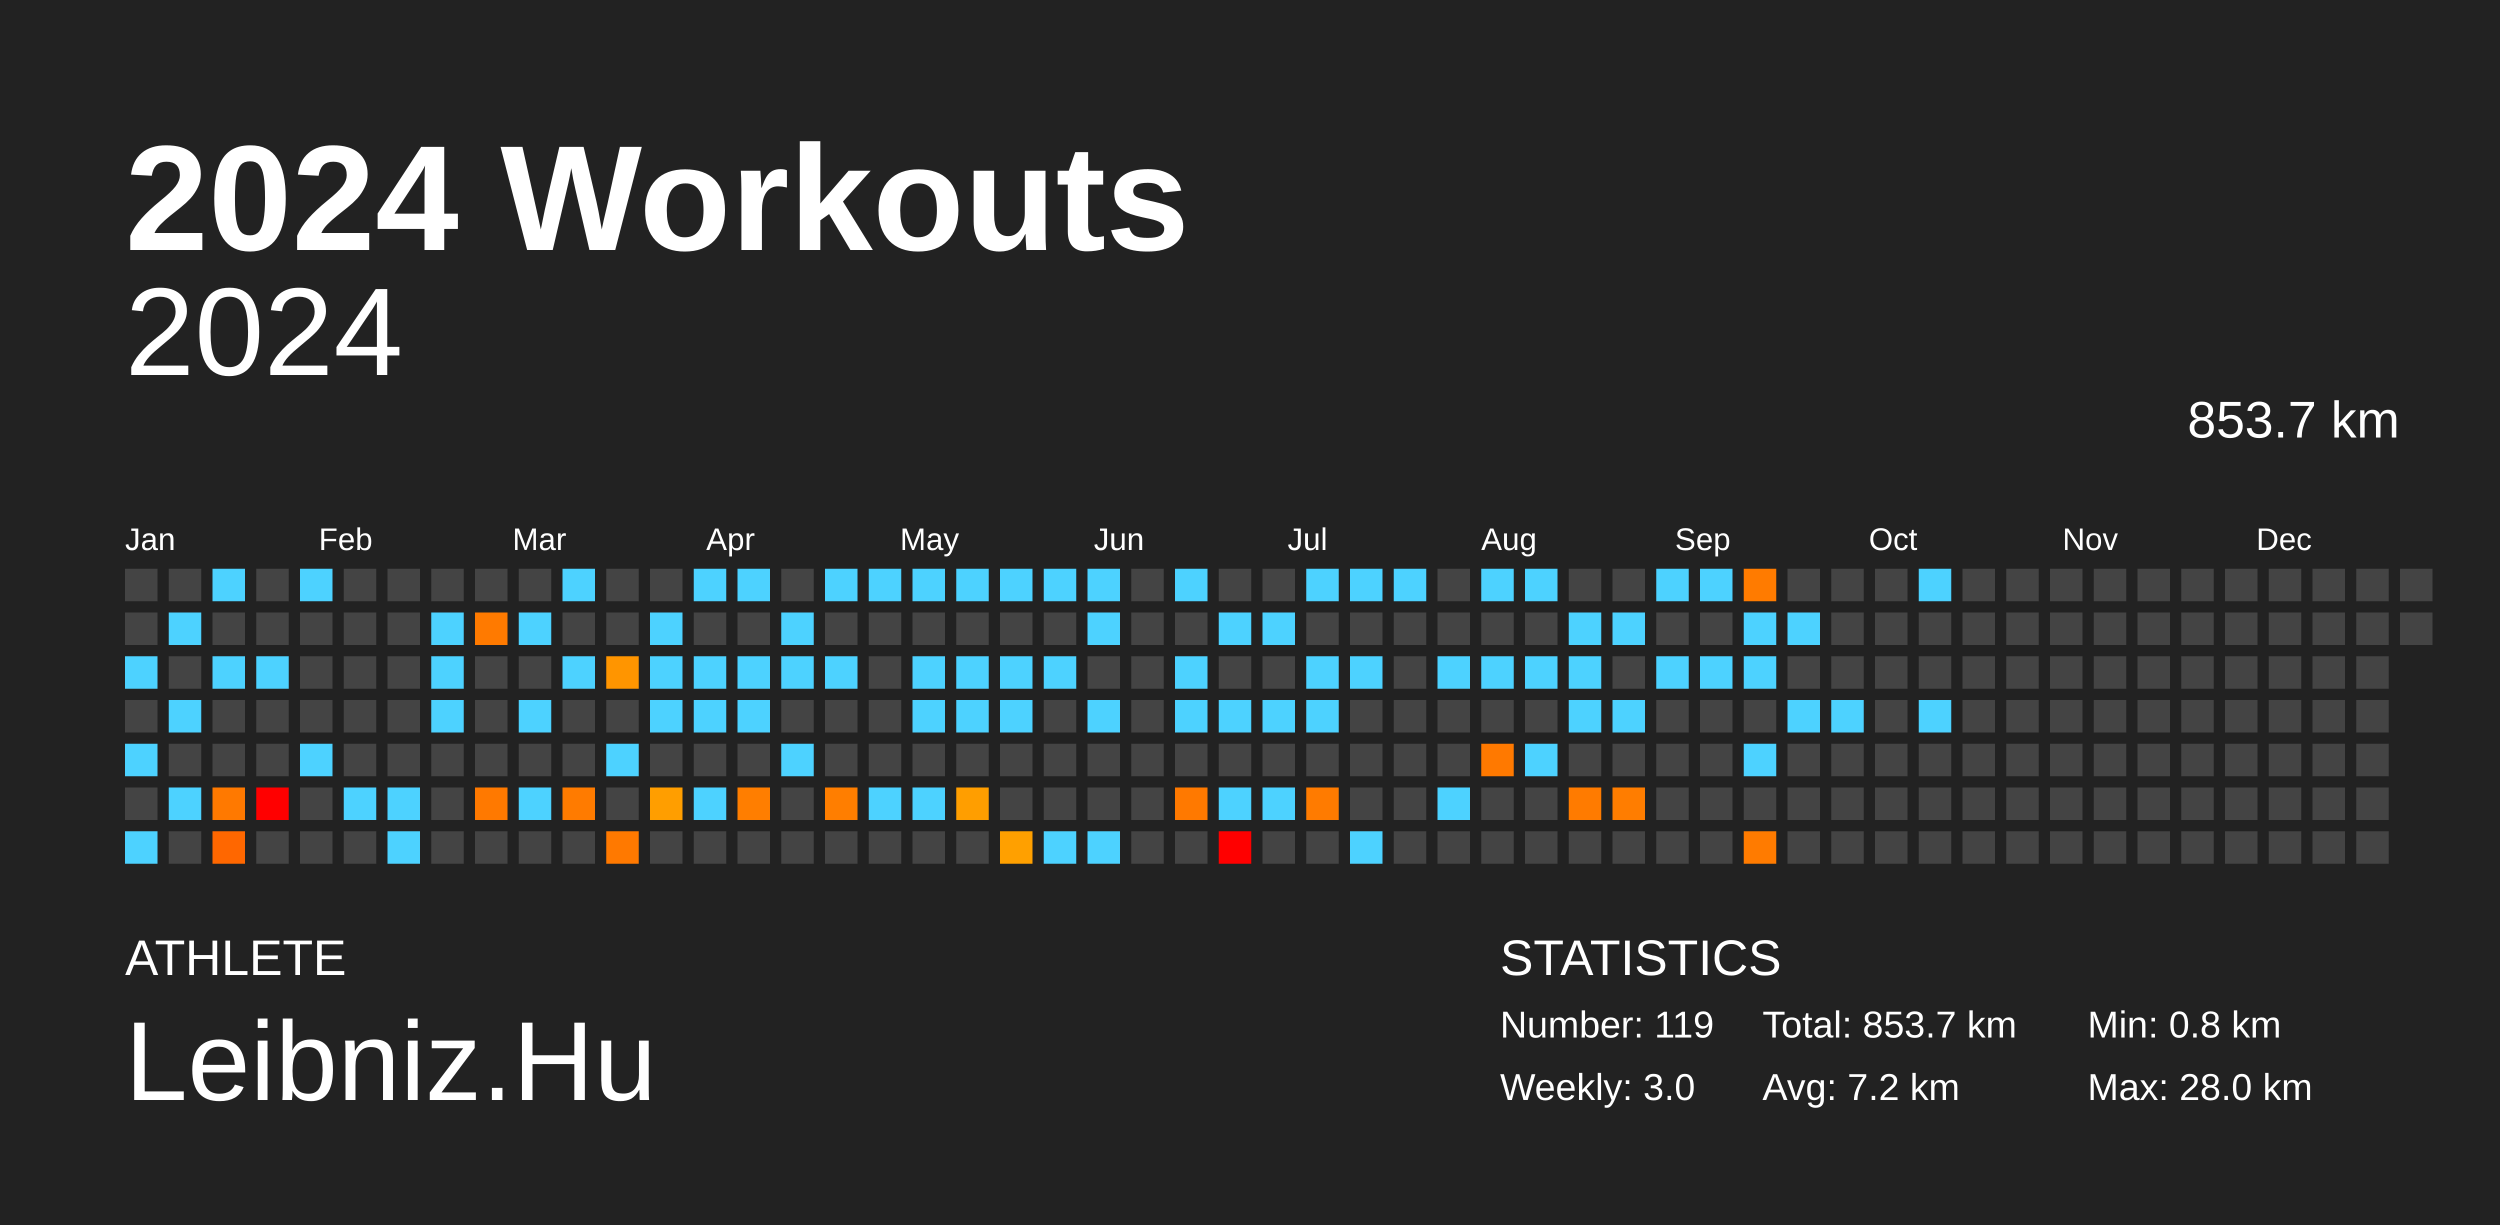
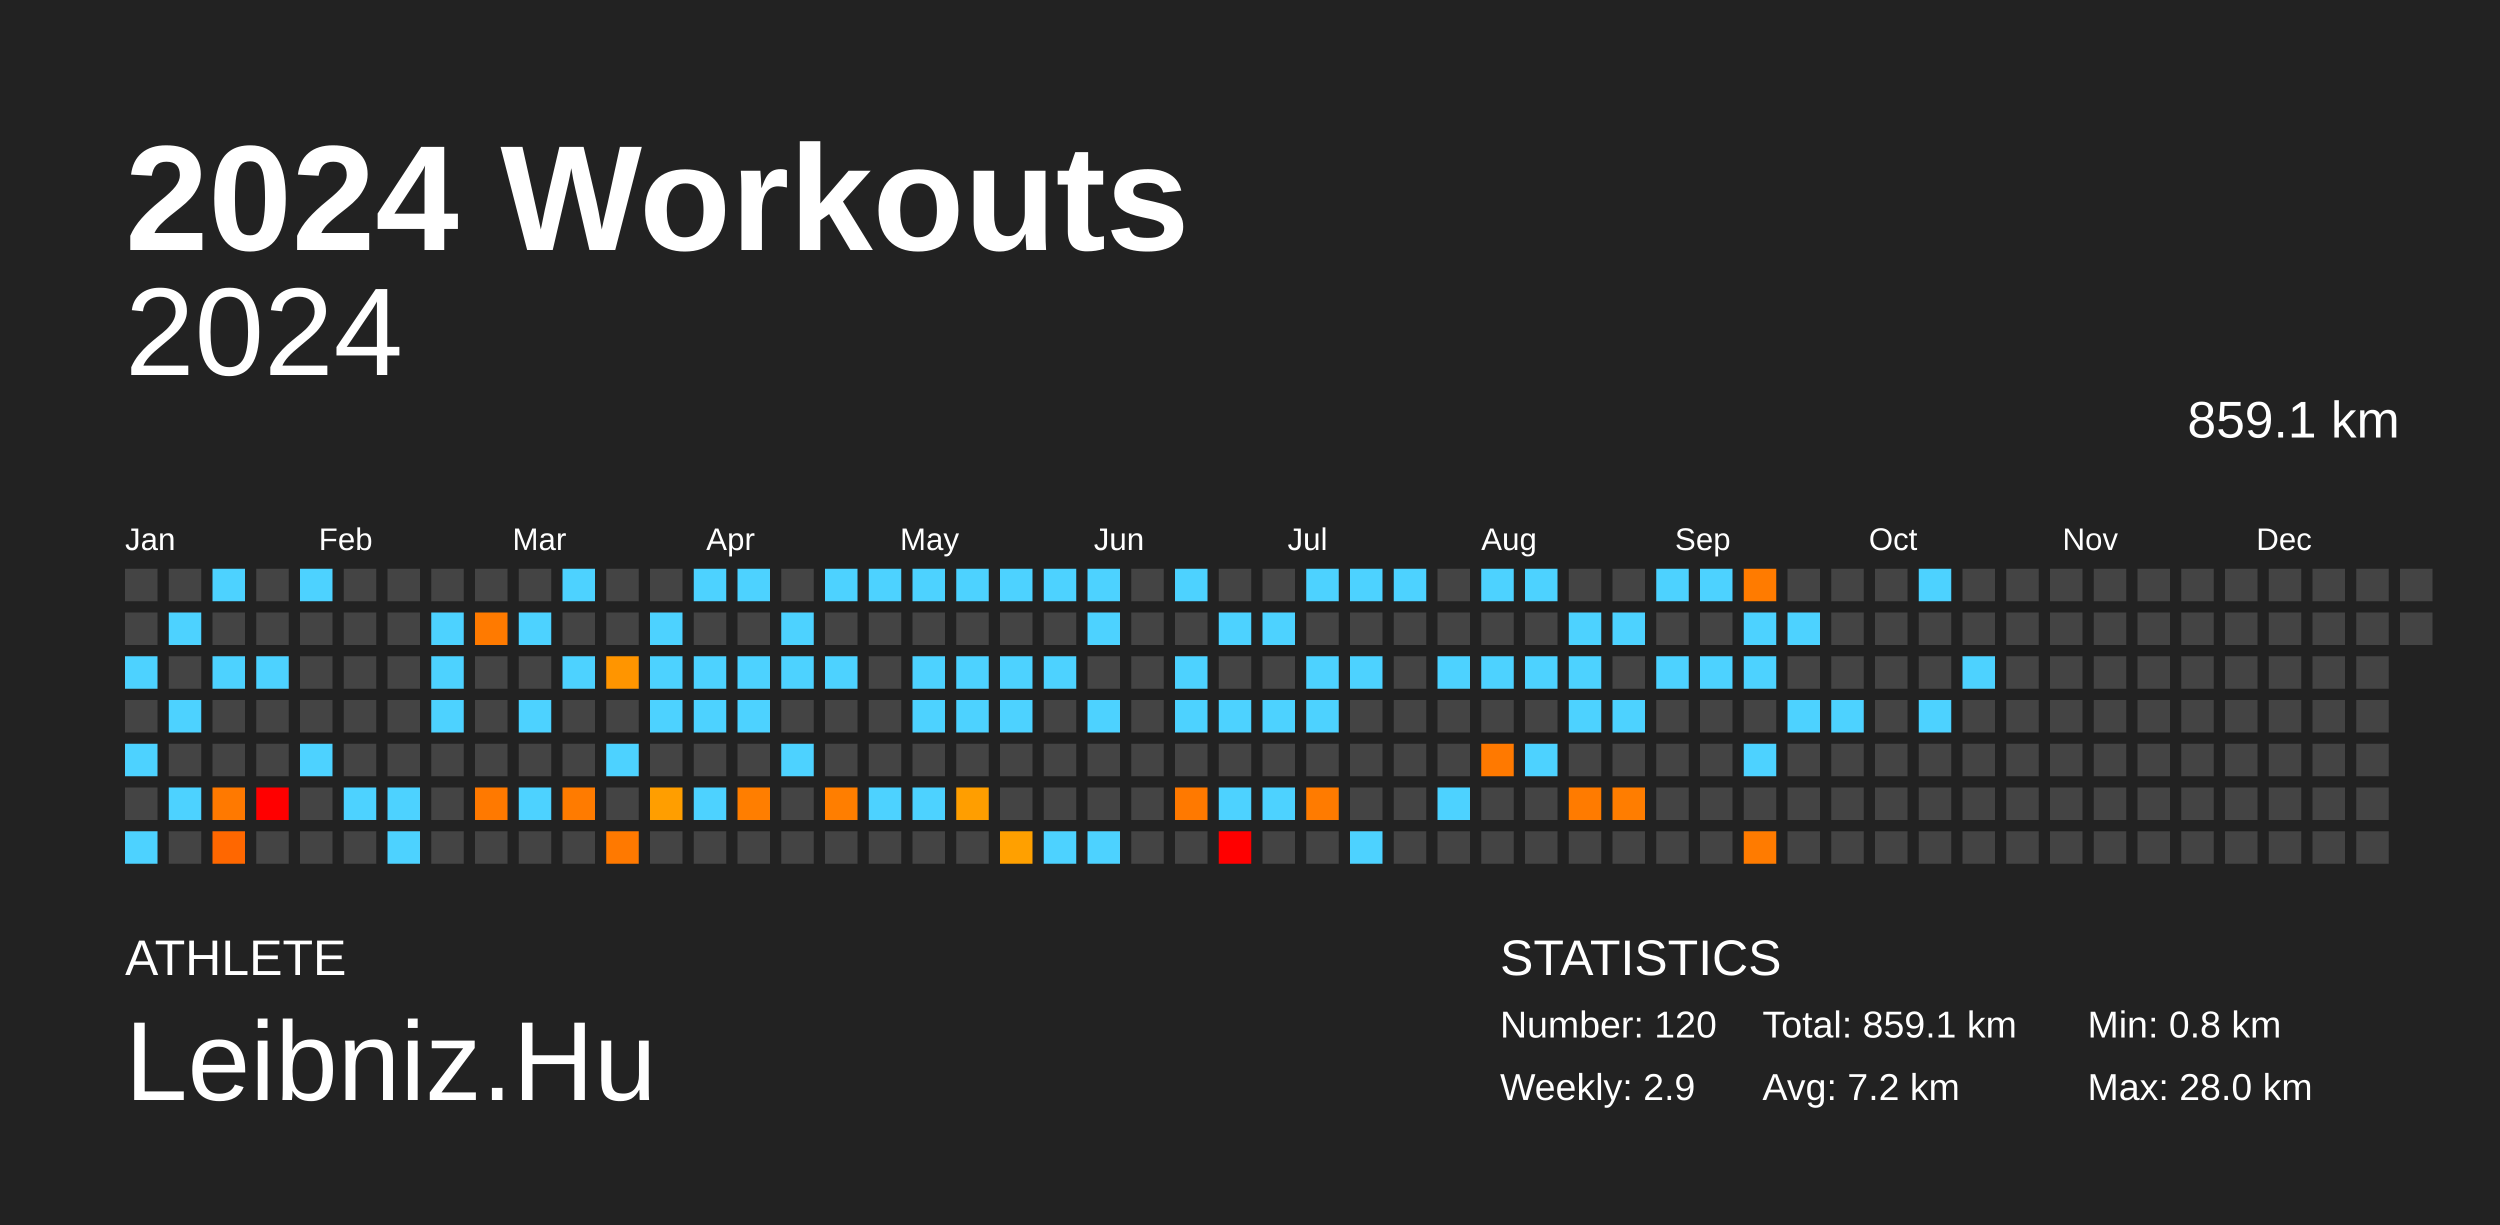
<svg xmlns="http://www.w3.org/2000/svg" baseProfile="full" height="98mm" version="1.1" viewBox="0,0,200,98" width="200mm">
  <defs />
  <rect fill="#222222" height="98" width="200" x="0" y="0" />
  <text fill="#FFFFFF" style="font-size:12px; font-family:Arial; font-weight:bold;" x="10" y="20">2024 Workouts</text>
  <text fill="#FFFFFF" style="font-size:4px; font-family:Arial" x="10" y="78">ATHLETE</text>
  <text fill="#FFFFFF" style="font-size:9px; font-family:Arial" x="10" y="88">Leibniz.Hu</text>
  <text fill="#FFFFFF" style="font-size:4px; font-family:Arial" x="120" y="78">STATISTICS</text>
-   <text fill="#FFFFFF" style="font-size:3px; font-family:Arial" x="120" y="83">Number: 119</text>
-   <text fill="#FFFFFF" style="font-size:3px; font-family:Arial" x="120" y="88">Weekly: 3.0</text>
-   <text fill="#FFFFFF" style="font-size:3px; font-family:Arial" x="141" y="83">Total: 853.7 km</text>
+   <text fill="#FFFFFF" style="font-size:3px; font-family:Arial" x="120" y="83">Number: 120</text>
+   <text fill="#FFFFFF" style="font-size:3px; font-family:Arial" x="120" y="88">Weekly: 2.9</text>
+   <text fill="#FFFFFF" style="font-size:3px; font-family:Arial" x="141" y="83">Total: 859.1 km</text>
  <text fill="#FFFFFF" style="font-size:3px; font-family:Arial" x="141" y="88">Avg: 7.2 km</text>
  <text fill="#FFFFFF" style="font-size:3px; font-family:Arial" x="167" y="83">Min: 0.8 km</text>
  <text fill="#FFFFFF" style="font-size:3px; font-family:Arial" x="167" y="88">Max: 28.0 km</text>
  <text alignment-baseline="hanging" fill="#FFFFFF" style="font-size:10.0px; font-family:Arial;" x="10" y="30">2024</text>
-   <text alignment-baseline="hanging" fill="#FFFFFF" style="font-size:4.125px; font-family:Arial;" x="175" y="35">853.7 km</text>
+   <text alignment-baseline="hanging" fill="#FFFFFF" style="font-size:4.125px; font-family:Arial;" x="175" y="35">859.1 km</text>
  <text fill="#FFFFFF" style="font-size:2.5px; font-family:Arial" x="10.0" y="44">Jan</text>
  <text fill="#FFFFFF" style="font-size:2.5px; font-family:Arial" x="25.5" y="44">Feb</text>
  <text fill="#FFFFFF" style="font-size:2.5px; font-family:Arial" x="41.0" y="44">Mar</text>
  <text fill="#FFFFFF" style="font-size:2.5px; font-family:Arial" x="56.5" y="44">Apr</text>
  <text fill="#FFFFFF" style="font-size:2.5px; font-family:Arial" x="72.0" y="44">May</text>
  <text fill="#FFFFFF" style="font-size:2.5px; font-family:Arial" x="87.5" y="44">Jun</text>
  <text fill="#FFFFFF" style="font-size:2.5px; font-family:Arial" x="103.0" y="44">Jul</text>
  <text fill="#FFFFFF" style="font-size:2.5px; font-family:Arial" x="118.5" y="44">Aug</text>
  <text fill="#FFFFFF" style="font-size:2.5px; font-family:Arial" x="134.0" y="44">Sep</text>
  <text fill="#FFFFFF" style="font-size:2.5px; font-family:Arial" x="149.5" y="44">Oct</text>
  <text fill="#FFFFFF" style="font-size:2.5px; font-family:Arial" x="165.0" y="44">Nov</text>
  <text fill="#FFFFFF" style="font-size:2.5px; font-family:Arial" x="180.5" y="44">Dec</text>
  <rect fill="#444444" height="2.6" width="2.6" x="10.0" y="45.5" />
  <rect fill="#444444" height="2.6" width="2.6" x="10.0" y="49.0" />
  <rect fill="#4dd2ff" height="2.6" width="2.6" x="10.0" y="52.5" />
  <rect fill="#444444" height="2.6" width="2.6" x="10.0" y="56.0" />
  <rect fill="#4dd2ff" height="2.6" width="2.6" x="10.0" y="59.5" />
  <rect fill="#444444" height="2.6" width="2.6" x="10.0" y="63.0" />
  <rect fill="#4dd2ff" height="2.6" width="2.6" x="10.0" y="66.5" />
  <rect fill="#444444" height="2.6" width="2.6" x="13.5" y="45.5" />
  <rect fill="#4dd2ff" height="2.6" width="2.6" x="13.5" y="49.0" />
  <rect fill="#444444" height="2.6" width="2.6" x="13.5" y="52.5" />
  <rect fill="#4dd2ff" height="2.6" width="2.6" x="13.5" y="56.0" />
  <rect fill="#444444" height="2.6" width="2.6" x="13.5" y="59.5" />
  <rect fill="#4dd2ff" height="2.6" width="2.6" x="13.5" y="63.0" />
  <rect fill="#444444" height="2.6" width="2.6" x="13.5" y="66.5" />
  <rect fill="#4dd2ff" height="2.6" width="2.6" x="17.0" y="45.5" />
  <rect fill="#444444" height="2.6" width="2.6" x="17.0" y="49.0" />
  <rect fill="#4dd2ff" height="2.6" width="2.6" x="17.0" y="52.5" />
  <rect fill="#444444" height="2.6" width="2.6" x="17.0" y="56.0" />
  <rect fill="#444444" height="2.6" width="2.6" x="17.0" y="59.5" />
  <rect fill="#ff7900" height="2.6" width="2.6" x="17.0" y="63.0" />
  <rect fill="#ff6700" height="2.6" width="2.6" x="17.0" y="66.5" />
  <rect fill="#444444" height="2.6" width="2.6" x="20.5" y="45.5" />
  <rect fill="#444444" height="2.6" width="2.6" x="20.5" y="49.0" />
  <rect fill="#4dd2ff" height="2.6" width="2.6" x="20.5" y="52.5" />
  <rect fill="#444444" height="2.6" width="2.6" x="20.5" y="56.0" />
  <rect fill="#444444" height="2.6" width="2.6" x="20.5" y="59.5" />
  <rect fill="red" height="2.6" width="2.6" x="20.5" y="63.0" />
  <rect fill="#444444" height="2.6" width="2.6" x="20.5" y="66.5" />
  <rect fill="#4dd2ff" height="2.6" width="2.6" x="24.0" y="45.5" />
  <rect fill="#444444" height="2.6" width="2.6" x="24.0" y="49.0" />
  <rect fill="#444444" height="2.6" width="2.6" x="24.0" y="52.5" />
  <rect fill="#444444" height="2.6" width="2.6" x="24.0" y="56.0" />
  <rect fill="#4dd2ff" height="2.6" width="2.6" x="24.0" y="59.5" />
  <rect fill="#444444" height="2.6" width="2.6" x="24.0" y="63.0" />
  <rect fill="#444444" height="2.6" width="2.6" x="24.0" y="66.5" />
  <rect fill="#444444" height="2.6" width="2.6" x="27.5" y="45.5" />
  <rect fill="#444444" height="2.6" width="2.6" x="27.5" y="49.0" />
  <rect fill="#444444" height="2.6" width="2.6" x="27.5" y="52.5" />
  <rect fill="#444444" height="2.6" width="2.6" x="27.5" y="56.0" />
  <rect fill="#444444" height="2.6" width="2.6" x="27.5" y="59.5" />
  <rect fill="#4dd2ff" height="2.6" width="2.6" x="27.5" y="63.0" />
  <rect fill="#444444" height="2.6" width="2.6" x="27.5" y="66.5" />
  <rect fill="#444444" height="2.6" width="2.6" x="31.0" y="45.5" />
  <rect fill="#444444" height="2.6" width="2.6" x="31.0" y="49.0" />
  <rect fill="#444444" height="2.6" width="2.6" x="31.0" y="52.5" />
  <rect fill="#444444" height="2.6" width="2.6" x="31.0" y="56.0" />
  <rect fill="#444444" height="2.6" width="2.6" x="31.0" y="59.5" />
  <rect fill="#4dd2ff" height="2.6" width="2.6" x="31.0" y="63.0" />
  <rect fill="#4dd2ff" height="2.6" width="2.6" x="31.0" y="66.5" />
  <rect fill="#444444" height="2.6" width="2.6" x="34.5" y="45.5" />
  <rect fill="#4dd2ff" height="2.6" width="2.6" x="34.5" y="49.0" />
  <rect fill="#4dd2ff" height="2.6" width="2.6" x="34.5" y="52.5" />
  <rect fill="#4dd2ff" height="2.6" width="2.6" x="34.5" y="56.0" />
  <rect fill="#444444" height="2.6" width="2.6" x="34.5" y="59.5" />
  <rect fill="#444444" height="2.6" width="2.6" x="34.5" y="63.0" />
  <rect fill="#444444" height="2.6" width="2.6" x="34.5" y="66.5" />
  <rect fill="#444444" height="2.6" width="2.6" x="38.0" y="45.5" />
  <rect fill="#ff7a00" height="2.6" width="2.6" x="38.0" y="49.0" />
  <rect fill="#444444" height="2.6" width="2.6" x="38.0" y="52.5" />
  <rect fill="#444444" height="2.6" width="2.6" x="38.0" y="56.0" />
  <rect fill="#444444" height="2.6" width="2.6" x="38.0" y="59.5" />
  <rect fill="#ff7900" height="2.6" width="2.6" x="38.0" y="63.0" />
  <rect fill="#444444" height="2.6" width="2.6" x="38.0" y="66.5" />
  <rect fill="#444444" height="2.6" width="2.6" x="41.5" y="45.5" />
  <rect fill="#4dd2ff" height="2.6" width="2.6" x="41.5" y="49.0" />
  <rect fill="#444444" height="2.6" width="2.6" x="41.5" y="52.5" />
  <rect fill="#4dd2ff" height="2.6" width="2.6" x="41.5" y="56.0" />
  <rect fill="#444444" height="2.6" width="2.6" x="41.5" y="59.5" />
  <rect fill="#4dd2ff" height="2.6" width="2.6" x="41.5" y="63.0" />
  <rect fill="#444444" height="2.6" width="2.6" x="41.5" y="66.5" />
  <rect fill="#4dd2ff" height="2.6" width="2.6" x="45.0" y="45.5" />
  <rect fill="#444444" height="2.6" width="2.6" x="45.0" y="49.0" />
  <rect fill="#4dd2ff" height="2.6" width="2.6" x="45.0" y="52.5" />
  <rect fill="#444444" height="2.6" width="2.6" x="45.0" y="56.0" />
  <rect fill="#444444" height="2.6" width="2.6" x="45.0" y="59.5" />
  <rect fill="#ff7b00" height="2.6" width="2.6" x="45.0" y="63.0" />
  <rect fill="#444444" height="2.6" width="2.6" x="45.0" y="66.5" />
  <rect fill="#444444" height="2.6" width="2.6" x="48.5" y="45.5" />
  <rect fill="#444444" height="2.6" width="2.6" x="48.5" y="49.0" />
  <rect fill="#ff9500" height="2.6" width="2.6" x="48.5" y="52.5" />
  <rect fill="#444444" height="2.6" width="2.6" x="48.5" y="56.0" />
  <rect fill="#4dd2ff" height="2.6" width="2.6" x="48.5" y="59.5" />
  <rect fill="#444444" height="2.6" width="2.6" x="48.5" y="63.0" />
  <rect fill="#ff7900" height="2.6" width="2.6" x="48.5" y="66.5" />
  <rect fill="#444444" height="2.6" width="2.6" x="52.0" y="45.5" />
  <rect fill="#4dd2ff" height="2.6" width="2.6" x="52.0" y="49.0" />
  <rect fill="#4dd2ff" height="2.6" width="2.6" x="52.0" y="52.5" />
  <rect fill="#4dd2ff" height="2.6" width="2.6" x="52.0" y="56.0" />
  <rect fill="#444444" height="2.6" width="2.6" x="52.0" y="59.5" />
  <rect fill="#ff9e00" height="2.6" width="2.6" x="52.0" y="63.0" />
  <rect fill="#444444" height="2.6" width="2.6" x="52.0" y="66.5" />
  <rect fill="#4dd2ff" height="2.6" width="2.6" x="55.5" y="45.5" />
  <rect fill="#444444" height="2.6" width="2.6" x="55.5" y="49.0" />
  <rect fill="#4dd2ff" height="2.6" width="2.6" x="55.5" y="52.5" />
  <rect fill="#4dd2ff" height="2.6" width="2.6" x="55.5" y="56.0" />
  <rect fill="#444444" height="2.6" width="2.6" x="55.5" y="59.5" />
  <rect fill="#4dd2ff" height="2.6" width="2.6" x="55.5" y="63.0" />
  <rect fill="#444444" height="2.6" width="2.6" x="55.5" y="66.5" />
  <rect fill="#4dd2ff" height="2.6" width="2.6" x="59.0" y="45.5" />
  <rect fill="#444444" height="2.6" width="2.6" x="59.0" y="49.0" />
  <rect fill="#4dd2ff" height="2.6" width="2.6" x="59.0" y="52.5" />
  <rect fill="#4dd2ff" height="2.6" width="2.6" x="59.0" y="56.0" />
  <rect fill="#444444" height="2.6" width="2.6" x="59.0" y="59.5" />
  <rect fill="#ff7e00" height="2.6" width="2.6" x="59.0" y="63.0" />
  <rect fill="#444444" height="2.6" width="2.6" x="59.0" y="66.5" />
  <rect fill="#444444" height="2.6" width="2.6" x="62.5" y="45.5" />
  <rect fill="#4dd2ff" height="2.6" width="2.6" x="62.5" y="49.0" />
  <rect fill="#4dd2ff" height="2.6" width="2.6" x="62.5" y="52.5" />
  <rect fill="#444444" height="2.6" width="2.6" x="62.5" y="56.0" />
  <rect fill="#4dd2ff" height="2.6" width="2.6" x="62.5" y="59.5" />
  <rect fill="#444444" height="2.6" width="2.6" x="62.5" y="63.0" />
  <rect fill="#444444" height="2.6" width="2.6" x="62.5" y="66.5" />
  <rect fill="#4dd2ff" height="2.6" width="2.6" x="66.0" y="45.5" />
  <rect fill="#444444" height="2.6" width="2.6" x="66.0" y="49.0" />
  <rect fill="#4dd2ff" height="2.6" width="2.6" x="66.0" y="52.5" />
  <rect fill="#444444" height="2.6" width="2.6" x="66.0" y="56.0" />
  <rect fill="#444444" height="2.6" width="2.6" x="66.0" y="59.5" />
  <rect fill="#ff7e00" height="2.6" width="2.6" x="66.0" y="63.0" />
  <rect fill="#444444" height="2.6" width="2.6" x="66.0" y="66.5" />
  <rect fill="#4dd2ff" height="2.6" width="2.6" x="69.5" y="45.5" />
  <rect fill="#444444" height="2.6" width="2.6" x="69.5" y="49.0" />
  <rect fill="#444444" height="2.6" width="2.6" x="69.5" y="52.5" />
  <rect fill="#444444" height="2.6" width="2.6" x="69.5" y="56.0" />
  <rect fill="#444444" height="2.6" width="2.6" x="69.5" y="59.5" />
  <rect fill="#4dd2ff" height="2.6" width="2.6" x="69.5" y="63.0" />
  <rect fill="#444444" height="2.6" width="2.6" x="69.5" y="66.5" />
  <rect fill="#4dd2ff" height="2.6" width="2.6" x="73.0" y="45.5" />
  <rect fill="#444444" height="2.6" width="2.6" x="73.0" y="49.0" />
  <rect fill="#4dd2ff" height="2.6" width="2.6" x="73.0" y="52.5" />
  <rect fill="#4dd2ff" height="2.6" width="2.6" x="73.0" y="56.0" />
  <rect fill="#444444" height="2.6" width="2.6" x="73.0" y="59.5" />
  <rect fill="#4dd2ff" height="2.6" width="2.6" x="73.0" y="63.0" />
  <rect fill="#444444" height="2.6" width="2.6" x="73.0" y="66.5" />
  <rect fill="#4dd2ff" height="2.6" width="2.6" x="76.5" y="45.5" />
  <rect fill="#444444" height="2.6" width="2.6" x="76.5" y="49.0" />
  <rect fill="#4dd2ff" height="2.6" width="2.6" x="76.5" y="52.5" />
  <rect fill="#4dd2ff" height="2.6" width="2.6" x="76.5" y="56.0" />
  <rect fill="#444444" height="2.6" width="2.6" x="76.5" y="59.5" />
  <rect fill="#ff9e00" height="2.6" width="2.6" x="76.5" y="63.0" />
  <rect fill="#444444" height="2.6" width="2.6" x="76.5" y="66.5" />
  <rect fill="#4dd2ff" height="2.6" width="2.6" x="80.0" y="45.5" />
  <rect fill="#444444" height="2.6" width="2.6" x="80.0" y="49.0" />
  <rect fill="#4dd2ff" height="2.6" width="2.6" x="80.0" y="52.5" />
  <rect fill="#4dd2ff" height="2.6" width="2.6" x="80.0" y="56.0" />
  <rect fill="#444444" height="2.6" width="2.6" x="80.0" y="59.5" />
  <rect fill="#444444" height="2.6" width="2.6" x="80.0" y="63.0" />
  <rect fill="#ffa000" height="2.6" width="2.6" x="80.0" y="66.5" />
  <rect fill="#4dd2ff" height="2.6" width="2.6" x="83.5" y="45.5" />
  <rect fill="#444444" height="2.6" width="2.6" x="83.5" y="49.0" />
  <rect fill="#4dd2ff" height="2.6" width="2.6" x="83.5" y="52.5" />
  <rect fill="#444444" height="2.6" width="2.6" x="83.5" y="56.0" />
  <rect fill="#444444" height="2.6" width="2.6" x="83.5" y="59.5" />
  <rect fill="#444444" height="2.6" width="2.6" x="83.5" y="63.0" />
  <rect fill="#4dd2ff" height="2.6" width="2.6" x="83.5" y="66.5" />
  <rect fill="#4dd2ff" height="2.6" width="2.6" x="87.0" y="45.5" />
  <rect fill="#4dd2ff" height="2.6" width="2.6" x="87.0" y="49.0" />
  <rect fill="#444444" height="2.6" width="2.6" x="87.0" y="52.5" />
  <rect fill="#4dd2ff" height="2.6" width="2.6" x="87.0" y="56.0" />
  <rect fill="#444444" height="2.6" width="2.6" x="87.0" y="59.5" />
  <rect fill="#444444" height="2.6" width="2.6" x="87.0" y="63.0" />
  <rect fill="#4dd2ff" height="2.6" width="2.6" x="87.0" y="66.5" />
  <rect fill="#444444" height="2.6" width="2.6" x="90.5" y="45.5" />
  <rect fill="#444444" height="2.6" width="2.6" x="90.5" y="49.0" />
  <rect fill="#444444" height="2.6" width="2.6" x="90.5" y="52.5" />
  <rect fill="#444444" height="2.6" width="2.6" x="90.5" y="56.0" />
  <rect fill="#444444" height="2.6" width="2.6" x="90.5" y="59.5" />
  <rect fill="#444444" height="2.6" width="2.6" x="90.5" y="63.0" />
  <rect fill="#444444" height="2.6" width="2.6" x="90.5" y="66.5" />
  <rect fill="#4dd2ff" height="2.6" width="2.6" x="94.0" y="45.5" />
  <rect fill="#444444" height="2.6" width="2.6" x="94.0" y="49.0" />
  <rect fill="#4dd2ff" height="2.6" width="2.6" x="94.0" y="52.5" />
  <rect fill="#4dd2ff" height="2.6" width="2.6" x="94.0" y="56.0" />
  <rect fill="#444444" height="2.6" width="2.6" x="94.0" y="59.5" />
  <rect fill="#ff7900" height="2.6" width="2.6" x="94.0" y="63.0" />
  <rect fill="#444444" height="2.6" width="2.6" x="94.0" y="66.5" />
  <rect fill="#444444" height="2.6" width="2.6" x="97.5" y="45.5" />
  <rect fill="#4dd2ff" height="2.6" width="2.6" x="97.5" y="49.0" />
  <rect fill="#444444" height="2.6" width="2.6" x="97.5" y="52.5" />
  <rect fill="#4dd2ff" height="2.6" width="2.6" x="97.5" y="56.0" />
  <rect fill="#444444" height="2.6" width="2.6" x="97.5" y="59.5" />
  <rect fill="#4dd2ff" height="2.6" width="2.6" x="97.5" y="63.0" />
  <rect fill="red" height="2.6" width="2.6" x="97.5" y="66.5" />
  <rect fill="#444444" height="2.6" width="2.6" x="101.0" y="45.5" />
  <rect fill="#4dd2ff" height="2.6" width="2.6" x="101.0" y="49.0" />
  <rect fill="#444444" height="2.6" width="2.6" x="101.0" y="52.5" />
  <rect fill="#4dd2ff" height="2.6" width="2.6" x="101.0" y="56.0" />
  <rect fill="#444444" height="2.6" width="2.6" x="101.0" y="59.5" />
  <rect fill="#4dd2ff" height="2.6" width="2.6" x="101.0" y="63.0" />
  <rect fill="#444444" height="2.6" width="2.6" x="101.0" y="66.5" />
  <rect fill="#4dd2ff" height="2.6" width="2.6" x="104.5" y="45.5" />
  <rect fill="#444444" height="2.6" width="2.6" x="104.5" y="49.0" />
  <rect fill="#4dd2ff" height="2.6" width="2.6" x="104.5" y="52.5" />
  <rect fill="#4dd2ff" height="2.6" width="2.6" x="104.5" y="56.0" />
  <rect fill="#444444" height="2.6" width="2.6" x="104.5" y="59.5" />
  <rect fill="#ff7b00" height="2.6" width="2.6" x="104.5" y="63.0" />
  <rect fill="#444444" height="2.6" width="2.6" x="104.5" y="66.5" />
  <rect fill="#4dd2ff" height="2.6" width="2.6" x="108.0" y="45.5" />
  <rect fill="#444444" height="2.6" width="2.6" x="108.0" y="49.0" />
  <rect fill="#4dd2ff" height="2.6" width="2.6" x="108.0" y="52.5" />
  <rect fill="#444444" height="2.6" width="2.6" x="108.0" y="56.0" />
  <rect fill="#444444" height="2.6" width="2.6" x="108.0" y="59.5" />
  <rect fill="#444444" height="2.6" width="2.6" x="108.0" y="63.0" />
  <rect fill="#4dd2ff" height="2.6" width="2.6" x="108.0" y="66.5" />
  <rect fill="#4dd2ff" height="2.6" width="2.6" x="111.5" y="45.5" />
  <rect fill="#444444" height="2.6" width="2.6" x="111.5" y="49.0" />
  <rect fill="#444444" height="2.6" width="2.6" x="111.5" y="52.5" />
  <rect fill="#444444" height="2.6" width="2.6" x="111.5" y="56.0" />
  <rect fill="#444444" height="2.6" width="2.6" x="111.5" y="59.5" />
  <rect fill="#444444" height="2.6" width="2.6" x="111.5" y="63.0" />
  <rect fill="#444444" height="2.6" width="2.6" x="111.5" y="66.5" />
  <rect fill="#444444" height="2.6" width="2.6" x="115.0" y="45.5" />
  <rect fill="#444444" height="2.6" width="2.6" x="115.0" y="49.0" />
  <rect fill="#4dd2ff" height="2.6" width="2.6" x="115.0" y="52.5" />
  <rect fill="#444444" height="2.6" width="2.6" x="115.0" y="56.0" />
  <rect fill="#444444" height="2.6" width="2.6" x="115.0" y="59.5" />
  <rect fill="#4dd2ff" height="2.6" width="2.6" x="115.0" y="63.0" />
  <rect fill="#444444" height="2.6" width="2.6" x="115.0" y="66.5" />
  <rect fill="#4dd2ff" height="2.6" width="2.6" x="118.5" y="45.5" />
  <rect fill="#444444" height="2.6" width="2.6" x="118.5" y="49.0" />
  <rect fill="#4dd2ff" height="2.6" width="2.6" x="118.5" y="52.5" />
  <rect fill="#444444" height="2.6" width="2.6" x="118.5" y="56.0" />
  <rect fill="#ff7900" height="2.6" width="2.6" x="118.5" y="59.5" />
  <rect fill="#444444" height="2.6" width="2.6" x="118.5" y="63.0" />
  <rect fill="#444444" height="2.6" width="2.6" x="118.5" y="66.5" />
  <rect fill="#4dd2ff" height="2.6" width="2.6" x="122.0" y="45.5" />
  <rect fill="#444444" height="2.6" width="2.6" x="122.0" y="49.0" />
  <rect fill="#4dd2ff" height="2.6" width="2.6" x="122.0" y="52.5" />
  <rect fill="#444444" height="2.6" width="2.6" x="122.0" y="56.0" />
  <rect fill="#4dd2ff" height="2.6" width="2.6" x="122.0" y="59.5" />
  <rect fill="#444444" height="2.6" width="2.6" x="122.0" y="63.0" />
  <rect fill="#444444" height="2.6" width="2.6" x="122.0" y="66.5" />
  <rect fill="#444444" height="2.6" width="2.6" x="125.5" y="45.5" />
  <rect fill="#4dd2ff" height="2.6" width="2.6" x="125.5" y="49.0" />
  <rect fill="#4dd2ff" height="2.6" width="2.6" x="125.5" y="52.5" />
  <rect fill="#4dd2ff" height="2.6" width="2.6" x="125.5" y="56.0" />
  <rect fill="#444444" height="2.6" width="2.6" x="125.5" y="59.5" />
  <rect fill="#ff7b00" height="2.6" width="2.6" x="125.5" y="63.0" />
  <rect fill="#444444" height="2.6" width="2.6" x="125.5" y="66.5" />
  <rect fill="#444444" height="2.6" width="2.6" x="129.0" y="45.5" />
  <rect fill="#4dd2ff" height="2.6" width="2.6" x="129.0" y="49.0" />
  <rect fill="#444444" height="2.6" width="2.6" x="129.0" y="52.5" />
  <rect fill="#4dd2ff" height="2.6" width="2.6" x="129.0" y="56.0" />
  <rect fill="#444444" height="2.6" width="2.6" x="129.0" y="59.5" />
  <rect fill="#ff7d00" height="2.6" width="2.6" x="129.0" y="63.0" />
  <rect fill="#444444" height="2.6" width="2.6" x="129.0" y="66.5" />
  <rect fill="#4dd2ff" height="2.6" width="2.6" x="132.5" y="45.5" />
  <rect fill="#444444" height="2.6" width="2.6" x="132.5" y="49.0" />
  <rect fill="#4dd2ff" height="2.6" width="2.6" x="132.5" y="52.5" />
  <rect fill="#444444" height="2.6" width="2.6" x="132.5" y="56.0" />
  <rect fill="#444444" height="2.6" width="2.6" x="132.5" y="59.5" />
  <rect fill="#444444" height="2.6" width="2.6" x="132.5" y="63.0" />
  <rect fill="#444444" height="2.6" width="2.6" x="132.5" y="66.5" />
  <rect fill="#4dd2ff" height="2.6" width="2.6" x="136.0" y="45.5" />
  <rect fill="#444444" height="2.6" width="2.6" x="136.0" y="49.0" />
  <rect fill="#4dd2ff" height="2.6" width="2.6" x="136.0" y="52.5" />
  <rect fill="#444444" height="2.6" width="2.6" x="136.0" y="56.0" />
  <rect fill="#444444" height="2.6" width="2.6" x="136.0" y="59.5" />
  <rect fill="#444444" height="2.6" width="2.6" x="136.0" y="63.0" />
  <rect fill="#444444" height="2.6" width="2.6" x="136.0" y="66.5" />
  <rect fill="#ff7b00" height="2.6" width="2.6" x="139.5" y="45.5" />
  <rect fill="#4dd2ff" height="2.6" width="2.6" x="139.5" y="49.0" />
  <rect fill="#4dd2ff" height="2.6" width="2.6" x="139.5" y="52.5" />
  <rect fill="#444444" height="2.6" width="2.6" x="139.5" y="56.0" />
  <rect fill="#4dd2ff" height="2.6" width="2.6" x="139.5" y="59.5" />
  <rect fill="#444444" height="2.6" width="2.6" x="139.5" y="63.0" />
  <rect fill="#ff7b00" height="2.6" width="2.6" x="139.5" y="66.5" />
  <rect fill="#444444" height="2.6" width="2.6" x="143.0" y="45.5" />
  <rect fill="#4dd2ff" height="2.6" width="2.6" x="143.0" y="49.0" />
  <rect fill="#444444" height="2.6" width="2.6" x="143.0" y="52.5" />
  <rect fill="#4dd2ff" height="2.6" width="2.6" x="143.0" y="56.0" />
  <rect fill="#444444" height="2.6" width="2.6" x="143.0" y="59.5" />
  <rect fill="#444444" height="2.6" width="2.6" x="143.0" y="63.0" />
  <rect fill="#444444" height="2.6" width="2.6" x="143.0" y="66.5" />
  <rect fill="#444444" height="2.6" width="2.6" x="146.5" y="45.5" />
  <rect fill="#444444" height="2.6" width="2.6" x="146.5" y="49.0" />
  <rect fill="#444444" height="2.6" width="2.6" x="146.5" y="52.5" />
  <rect fill="#4dd2ff" height="2.6" width="2.6" x="146.5" y="56.0" />
  <rect fill="#444444" height="2.6" width="2.6" x="146.5" y="59.5" />
  <rect fill="#444444" height="2.6" width="2.6" x="146.5" y="63.0" />
  <rect fill="#444444" height="2.6" width="2.6" x="146.5" y="66.5" />
  <rect fill="#444444" height="2.6" width="2.6" x="150.0" y="45.5" />
  <rect fill="#444444" height="2.6" width="2.6" x="150.0" y="49.0" />
  <rect fill="#444444" height="2.6" width="2.6" x="150.0" y="52.5" />
  <rect fill="#444444" height="2.6" width="2.6" x="150.0" y="56.0" />
  <rect fill="#444444" height="2.6" width="2.6" x="150.0" y="59.5" />
  <rect fill="#444444" height="2.6" width="2.6" x="150.0" y="63.0" />
  <rect fill="#444444" height="2.6" width="2.6" x="150.0" y="66.5" />
  <rect fill="#4dd2ff" height="2.6" width="2.6" x="153.5" y="45.5" />
  <rect fill="#444444" height="2.6" width="2.6" x="153.5" y="49.0" />
  <rect fill="#444444" height="2.6" width="2.6" x="153.5" y="52.5" />
  <rect fill="#4dd2ff" height="2.6" width="2.6" x="153.5" y="56.0" />
  <rect fill="#444444" height="2.6" width="2.6" x="153.5" y="59.5" />
  <rect fill="#444444" height="2.6" width="2.6" x="153.5" y="63.0" />
  <rect fill="#444444" height="2.6" width="2.6" x="153.5" y="66.5" />
  <rect fill="#444444" height="2.6" width="2.6" x="157.0" y="45.5" />
  <rect fill="#444444" height="2.6" width="2.6" x="157.0" y="49.0" />
-   <rect fill="#444444" height="2.6" width="2.6" x="157.0" y="52.5" />
+   <rect fill="#4dd2ff" height="2.6" width="2.6" x="157.0" y="52.5" />
  <rect fill="#444444" height="2.6" width="2.6" x="157.0" y="56.0" />
  <rect fill="#444444" height="2.6" width="2.6" x="157.0" y="59.5" />
  <rect fill="#444444" height="2.6" width="2.6" x="157.0" y="63.0" />
  <rect fill="#444444" height="2.6" width="2.6" x="157.0" y="66.5" />
  <rect fill="#444444" height="2.6" width="2.6" x="160.5" y="45.5" />
  <rect fill="#444444" height="2.6" width="2.6" x="160.5" y="49.0" />
  <rect fill="#444444" height="2.6" width="2.6" x="160.5" y="52.5" />
  <rect fill="#444444" height="2.6" width="2.6" x="160.5" y="56.0" />
  <rect fill="#444444" height="2.6" width="2.6" x="160.5" y="59.5" />
  <rect fill="#444444" height="2.6" width="2.6" x="160.5" y="63.0" />
  <rect fill="#444444" height="2.6" width="2.6" x="160.5" y="66.5" />
  <rect fill="#444444" height="2.6" width="2.6" x="164.0" y="45.5" />
  <rect fill="#444444" height="2.6" width="2.6" x="164.0" y="49.0" />
  <rect fill="#444444" height="2.6" width="2.6" x="164.0" y="52.5" />
  <rect fill="#444444" height="2.6" width="2.6" x="164.0" y="56.0" />
  <rect fill="#444444" height="2.6" width="2.6" x="164.0" y="59.5" />
  <rect fill="#444444" height="2.6" width="2.6" x="164.0" y="63.0" />
  <rect fill="#444444" height="2.6" width="2.6" x="164.0" y="66.5" />
  <rect fill="#444444" height="2.6" width="2.6" x="167.5" y="45.5" />
  <rect fill="#444444" height="2.6" width="2.6" x="167.5" y="49.0" />
  <rect fill="#444444" height="2.6" width="2.6" x="167.5" y="52.5" />
  <rect fill="#444444" height="2.6" width="2.6" x="167.5" y="56.0" />
  <rect fill="#444444" height="2.6" width="2.6" x="167.5" y="59.5" />
  <rect fill="#444444" height="2.6" width="2.6" x="167.5" y="63.0" />
  <rect fill="#444444" height="2.6" width="2.6" x="167.5" y="66.5" />
  <rect fill="#444444" height="2.6" width="2.6" x="171.0" y="45.5" />
  <rect fill="#444444" height="2.6" width="2.6" x="171.0" y="49.0" />
  <rect fill="#444444" height="2.6" width="2.6" x="171.0" y="52.5" />
  <rect fill="#444444" height="2.6" width="2.6" x="171.0" y="56.0" />
  <rect fill="#444444" height="2.6" width="2.6" x="171.0" y="59.5" />
  <rect fill="#444444" height="2.6" width="2.6" x="171.0" y="63.0" />
  <rect fill="#444444" height="2.6" width="2.6" x="171.0" y="66.5" />
  <rect fill="#444444" height="2.6" width="2.6" x="174.5" y="45.5" />
  <rect fill="#444444" height="2.6" width="2.6" x="174.5" y="49.0" />
  <rect fill="#444444" height="2.6" width="2.6" x="174.5" y="52.5" />
  <rect fill="#444444" height="2.6" width="2.6" x="174.5" y="56.0" />
  <rect fill="#444444" height="2.6" width="2.6" x="174.5" y="59.5" />
  <rect fill="#444444" height="2.6" width="2.6" x="174.5" y="63.0" />
  <rect fill="#444444" height="2.6" width="2.6" x="174.5" y="66.5" />
  <rect fill="#444444" height="2.6" width="2.6" x="178.0" y="45.5" />
  <rect fill="#444444" height="2.6" width="2.6" x="178.0" y="49.0" />
  <rect fill="#444444" height="2.6" width="2.6" x="178.0" y="52.5" />
  <rect fill="#444444" height="2.6" width="2.6" x="178.0" y="56.0" />
  <rect fill="#444444" height="2.6" width="2.6" x="178.0" y="59.5" />
  <rect fill="#444444" height="2.6" width="2.6" x="178.0" y="63.0" />
  <rect fill="#444444" height="2.6" width="2.6" x="178.0" y="66.5" />
  <rect fill="#444444" height="2.6" width="2.6" x="181.5" y="45.5" />
  <rect fill="#444444" height="2.6" width="2.6" x="181.5" y="49.0" />
  <rect fill="#444444" height="2.6" width="2.6" x="181.5" y="52.5" />
  <rect fill="#444444" height="2.6" width="2.6" x="181.5" y="56.0" />
  <rect fill="#444444" height="2.6" width="2.6" x="181.5" y="59.5" />
  <rect fill="#444444" height="2.6" width="2.6" x="181.5" y="63.0" />
  <rect fill="#444444" height="2.6" width="2.6" x="181.5" y="66.5" />
  <rect fill="#444444" height="2.6" width="2.6" x="185.0" y="45.5" />
  <rect fill="#444444" height="2.6" width="2.6" x="185.0" y="49.0" />
  <rect fill="#444444" height="2.6" width="2.6" x="185.0" y="52.5" />
  <rect fill="#444444" height="2.6" width="2.6" x="185.0" y="56.0" />
  <rect fill="#444444" height="2.6" width="2.6" x="185.0" y="59.5" />
  <rect fill="#444444" height="2.6" width="2.6" x="185.0" y="63.0" />
  <rect fill="#444444" height="2.6" width="2.6" x="185.0" y="66.5" />
  <rect fill="#444444" height="2.6" width="2.6" x="188.5" y="45.5" />
  <rect fill="#444444" height="2.6" width="2.6" x="188.5" y="49.0" />
  <rect fill="#444444" height="2.6" width="2.6" x="188.5" y="52.5" />
  <rect fill="#444444" height="2.6" width="2.6" x="188.5" y="56.0" />
  <rect fill="#444444" height="2.6" width="2.6" x="188.5" y="59.5" />
  <rect fill="#444444" height="2.6" width="2.6" x="188.5" y="63.0" />
  <rect fill="#444444" height="2.6" width="2.6" x="188.5" y="66.5" />
  <rect fill="#444444" height="2.6" width="2.6" x="192.0" y="45.5" />
  <rect fill="#444444" height="2.6" width="2.6" x="192.0" y="49.0" />
</svg>
